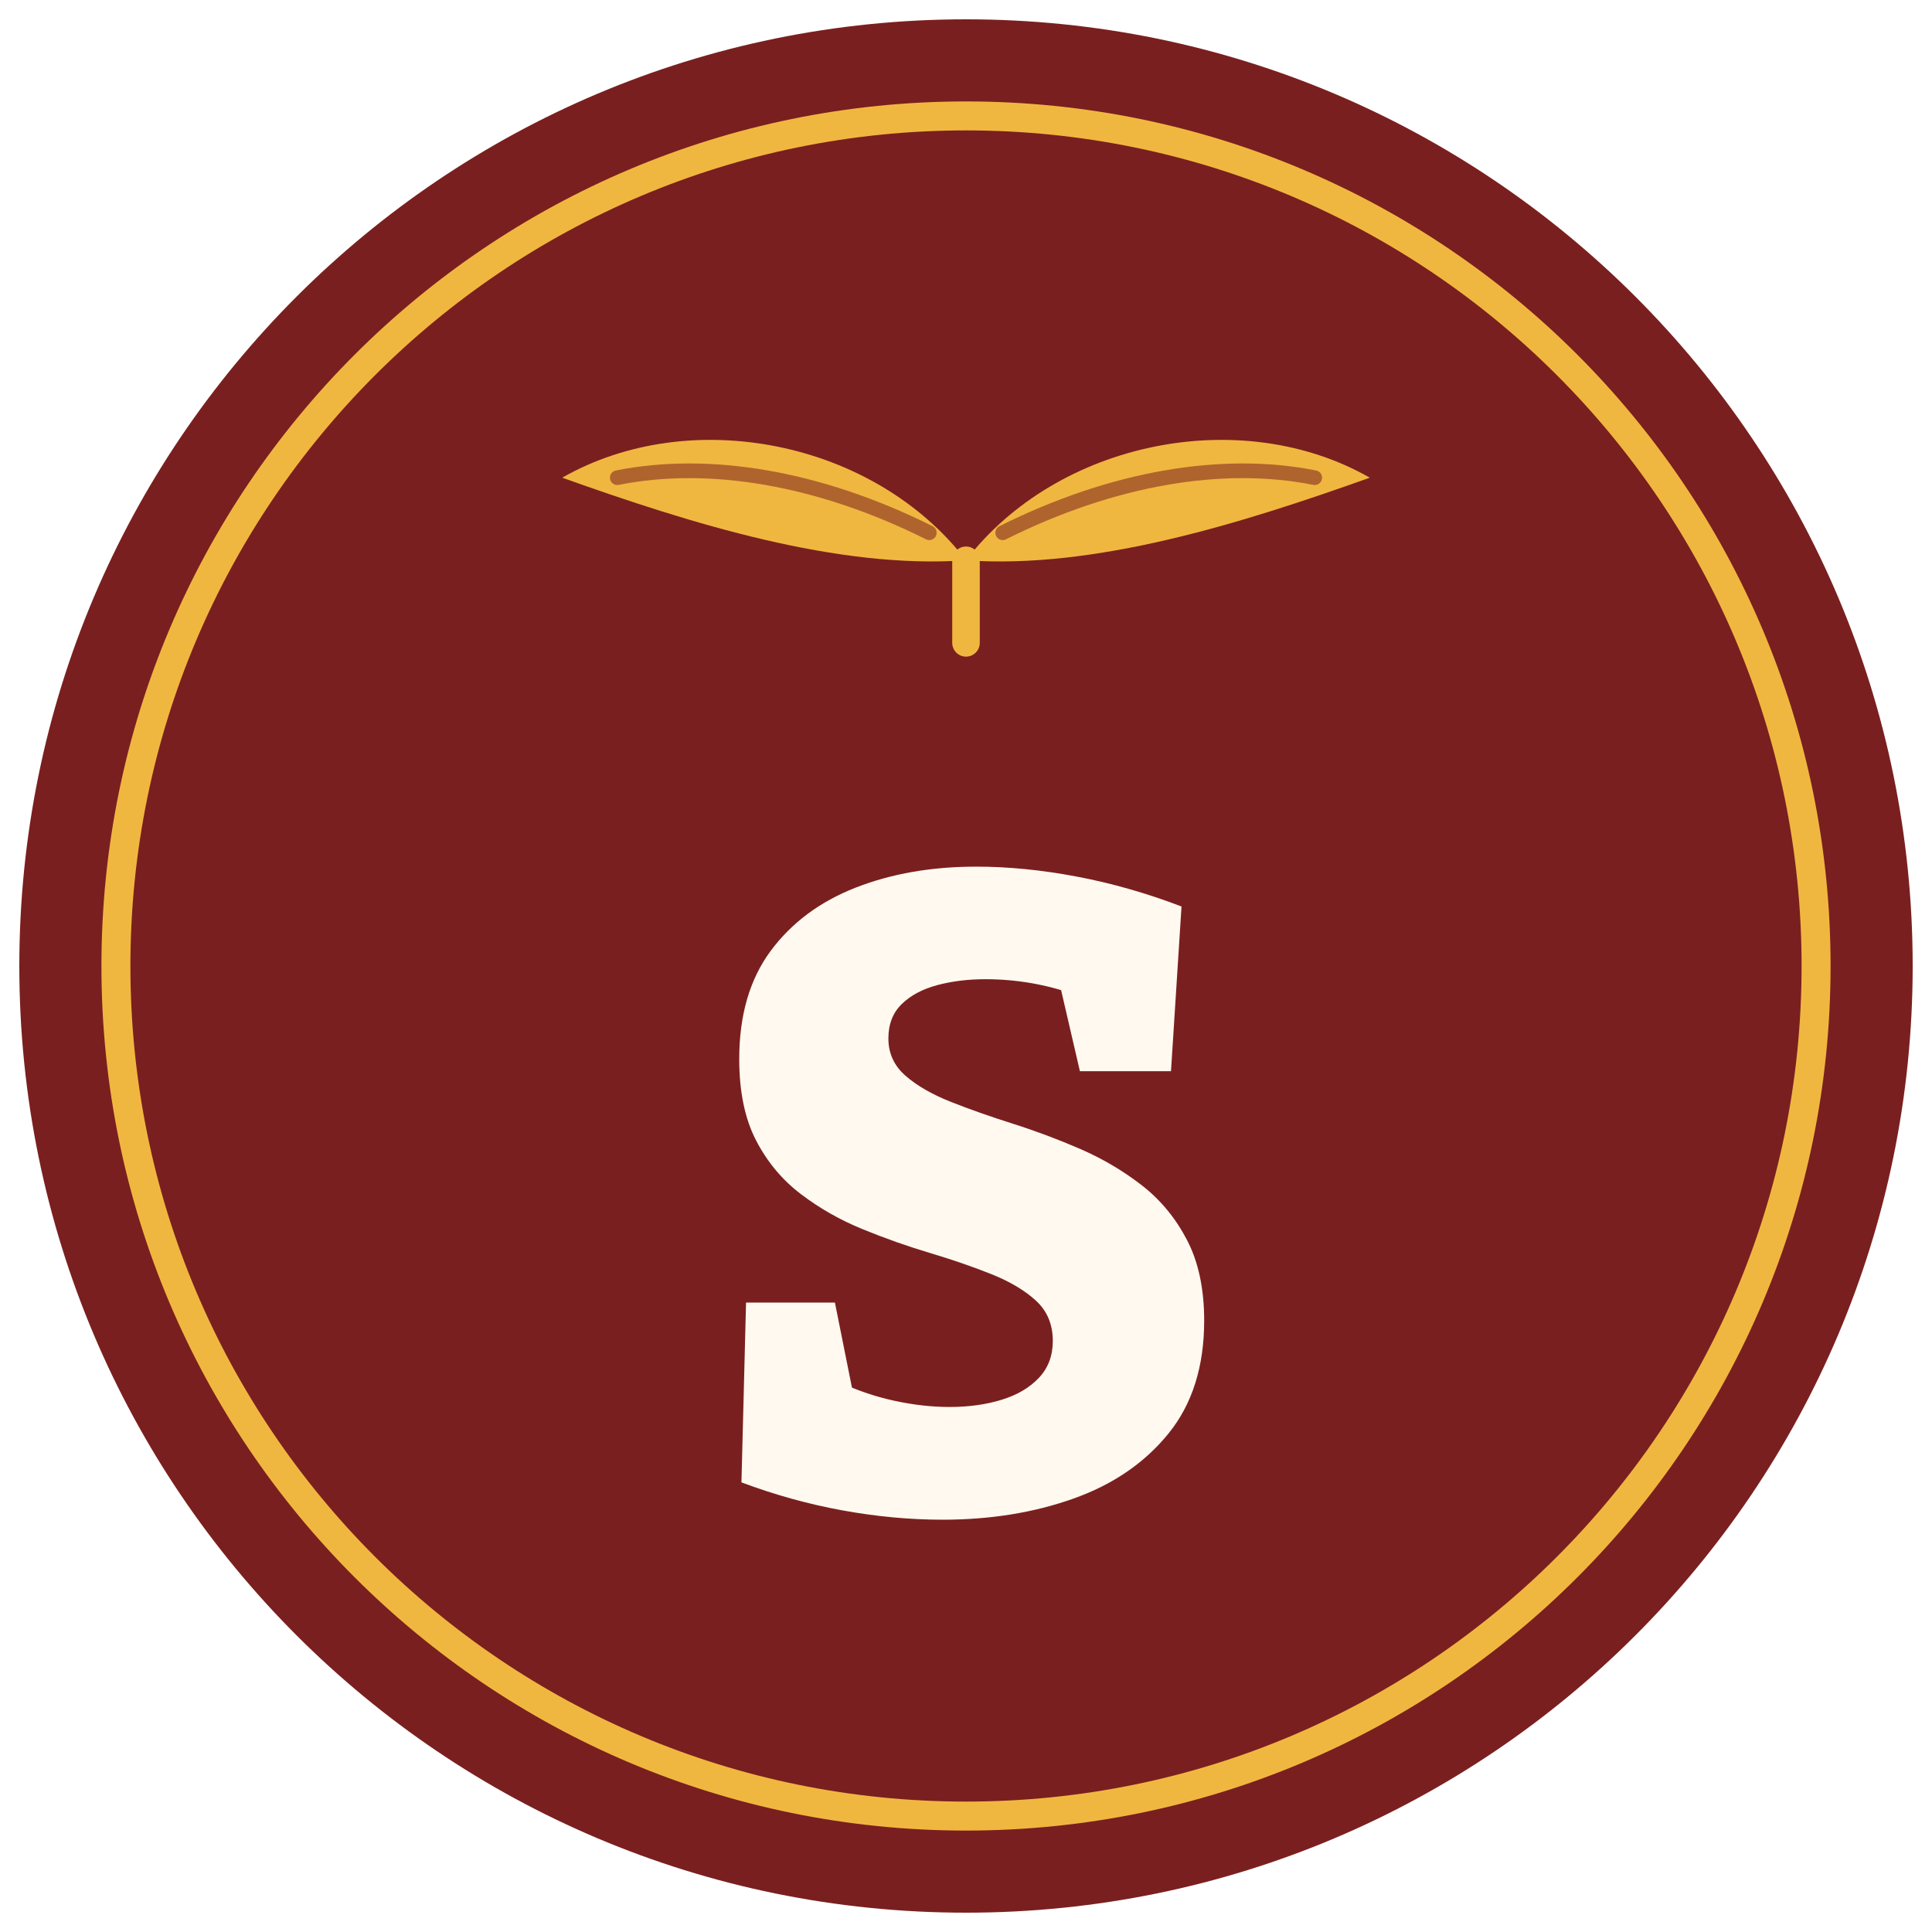
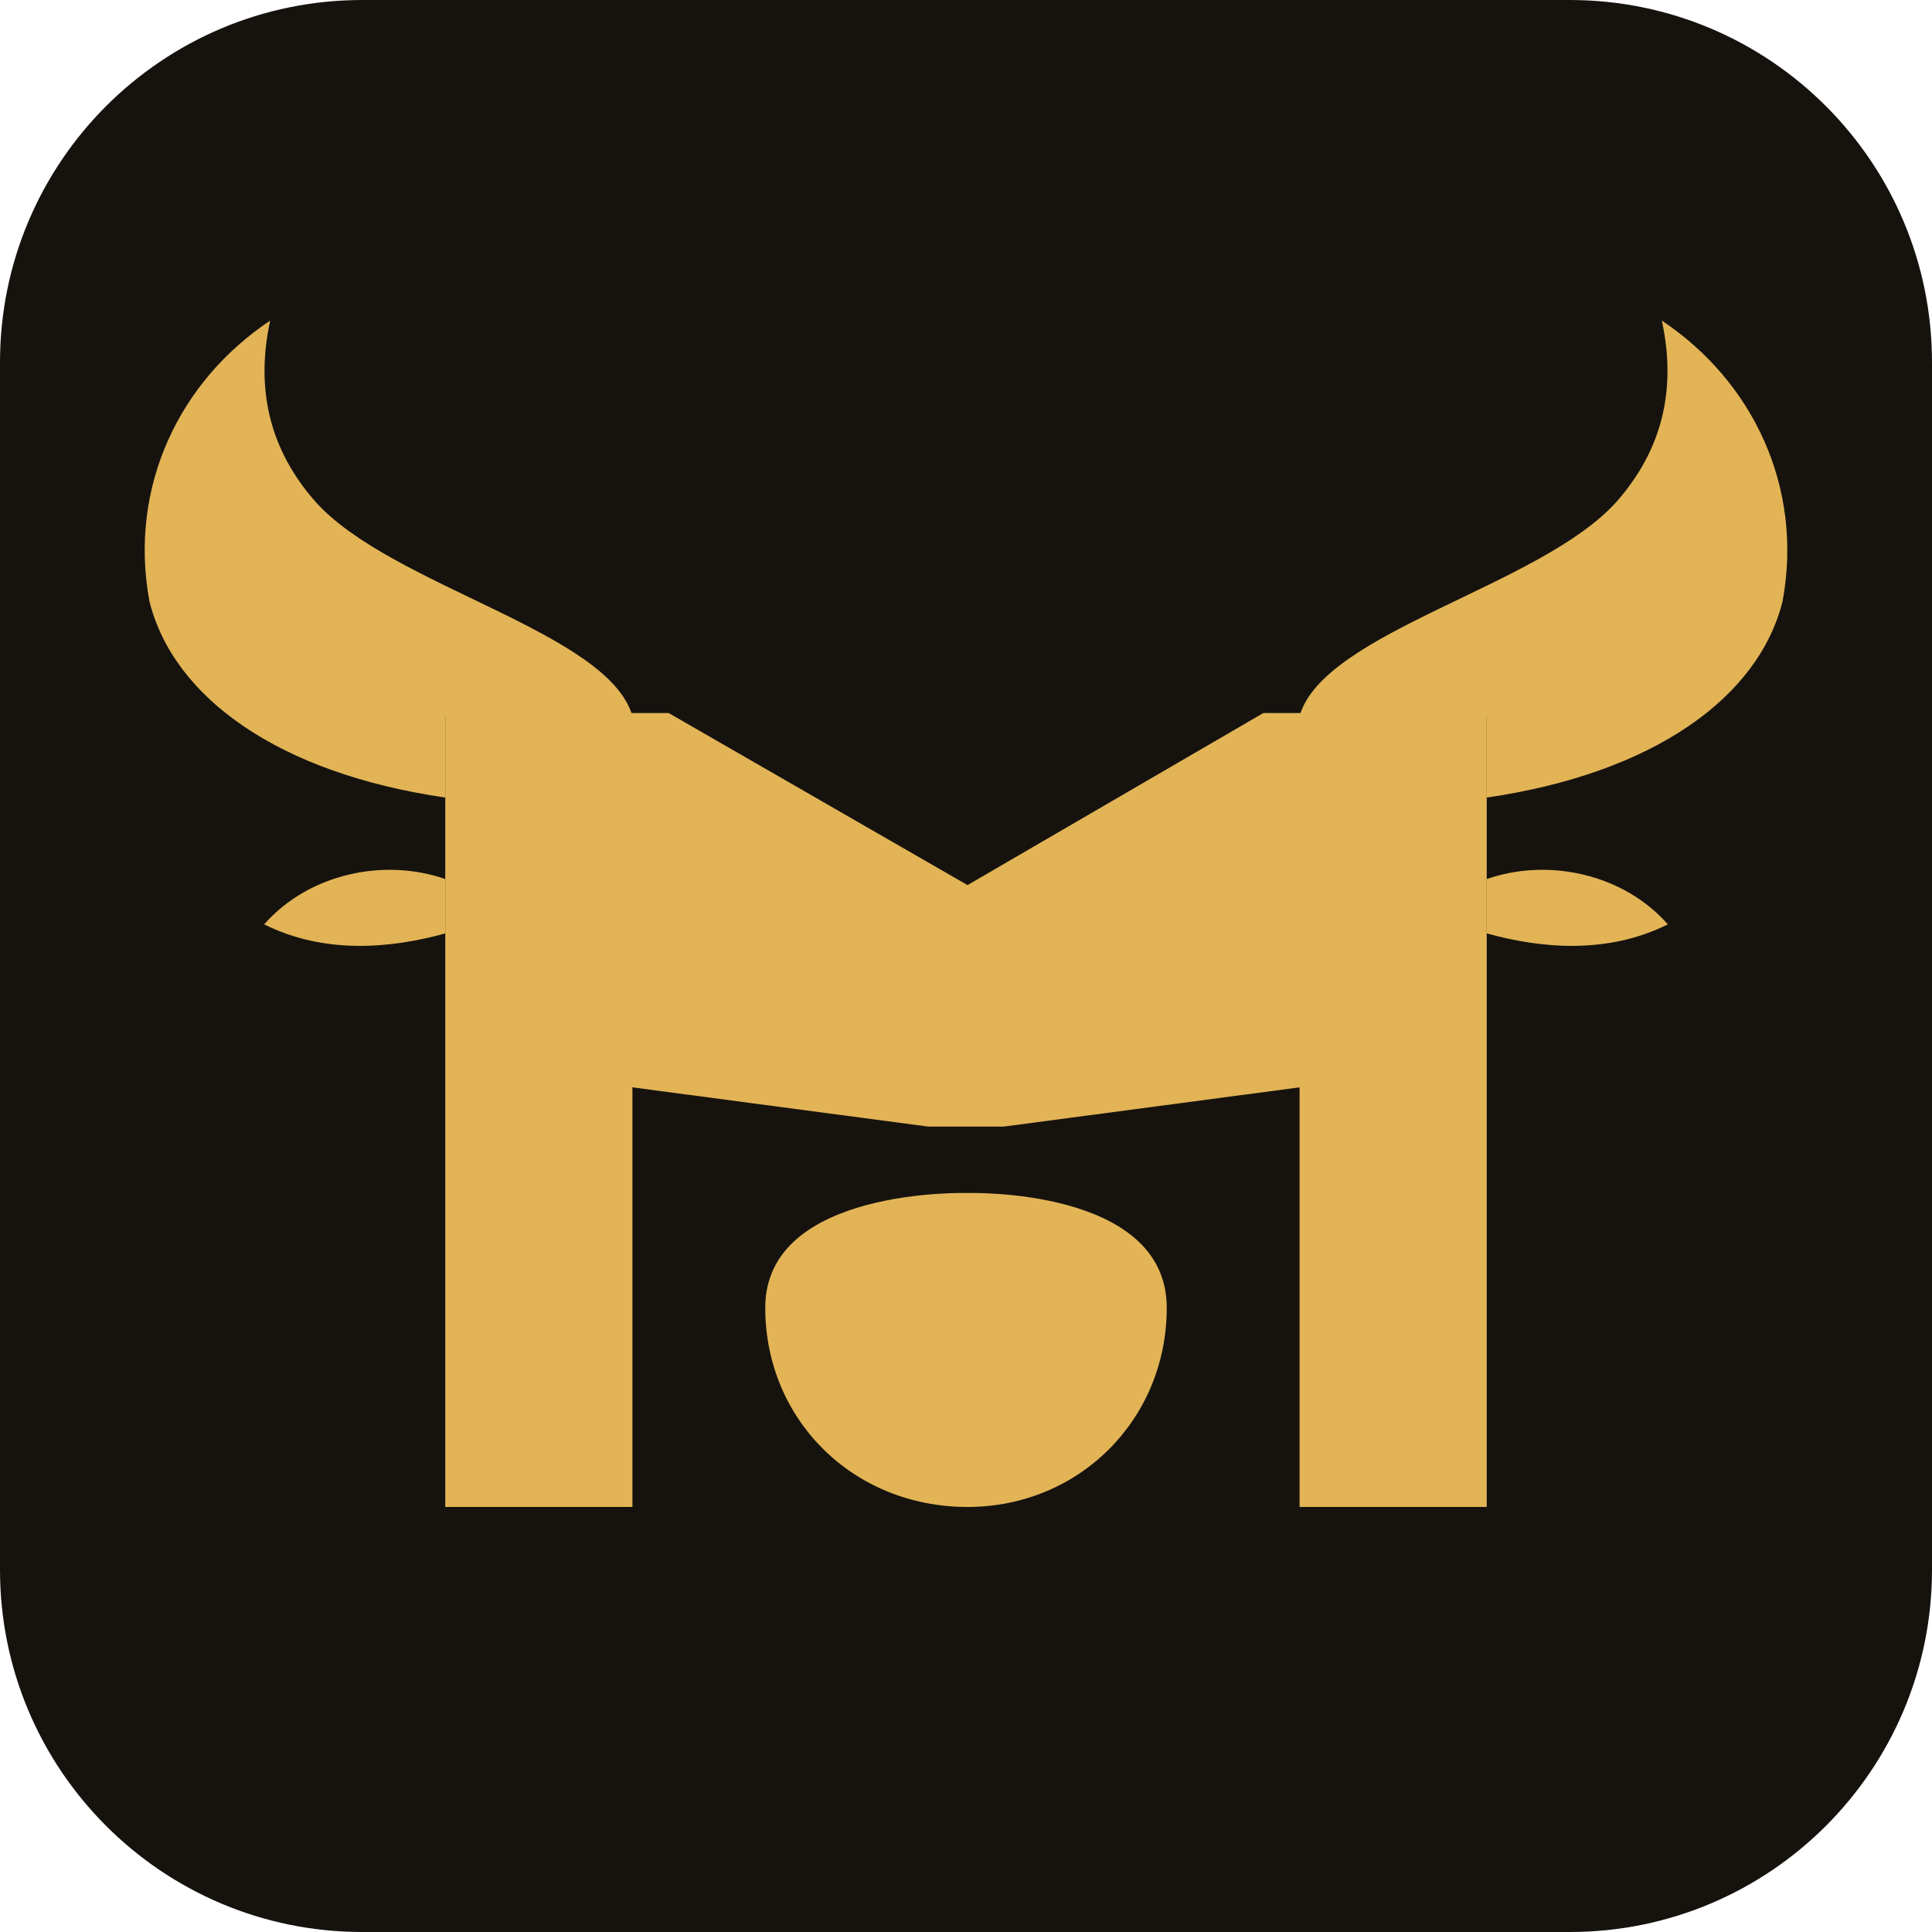
- <svg xmlns="http://www.w3.org/2000/svg" viewBox="0 0 200 200" width="200" height="200">
-   <circle cx="100" cy="100" r="98" fill="#7A1F1F" />
-   <circle cx="100" cy="100" r="88" fill="none" stroke="#F0B740" stroke-width="3" />
-   <path d="M100 58 C109.5 45.65 128.5 41.85 141.8 49.45 C128.5 54.2 113.3 58.95 100 58 Z" fill="#F0B740" />
-   <path d="M100 58 C90.5 45.65 71.5 41.85 58.2 49.45 C71.5 54.2 86.7 58.95 100 58 Z" fill="#F0B740" />
-   <path d="M103.8 55.15 C115.2 49.45 126.6 47.55 136.1 49.45 M96.2 55.15 C84.8 49.45 73.4 47.55 63.9 49.45" stroke="#7A1F1F" stroke-width="1.52" fill="none" stroke-linecap="round" opacity=".55" />
-   <path d="M100 58 L100 66.55" stroke="#F0B740" stroke-width="2.85" stroke-linecap="round" />
-   <path d="M91.965 107.501Q91.965 109.816 93.744 111.365Q95.522 112.913 98.428 114.063Q101.334 115.213 104.845 116.325Q108.356 117.437 111.822 118.939Q115.287 120.442 118.193 122.696Q121.099 124.95 122.877 128.362Q124.656 131.773 124.656 136.711Q124.656 143.825 120.976 148.379Q117.296 152.933 111.147 155.126Q104.999 157.319 97.577 157.319Q92.502 157.319 87.204 156.353Q81.907 155.387 76.755 153.455L77.23 134.84H86.43L88.607 145.711L87.151 143.182Q89.681 144.378 92.617 145.014Q95.553 145.65 98.313 145.65Q101.257 145.65 103.68 144.907Q106.103 144.163 107.544 142.637Q108.986 141.111 108.986 138.811Q108.986 136.251 107.245 134.648Q105.505 133.046 102.599 131.888Q99.694 130.731 96.228 129.696Q92.763 128.661 89.29 127.242Q85.817 125.824 82.911 123.616Q80.005 121.408 78.265 118.05Q76.525 114.692 76.525 109.632Q76.525 102.839 79.768 98.454Q83.011 94.069 88.569 91.891Q94.127 89.714 101.058 89.714Q106.011 89.714 111.454 90.741Q116.897 91.769 122.31 93.839L121.221 110.889H111.791L109.583 101.367L111.239 102.962Q109.108 102.18 106.754 101.773Q104.401 101.367 102.009 101.367Q99.325 101.367 97.025 101.98Q94.725 102.594 93.345 103.943Q91.965 105.293 91.965 107.501Z" fill="#FFF9EF" />
+ <svg xmlns="http://www.w3.org/2000/svg" viewBox="0 0 64 64" width="64" height="64" role="img" aria-label="SML">
+   <rect width="64" height="64" rx="12" fill="#16130F" />
+   <g transform="translate(14.75 49.92)">
+     <g fill="#E2B456">
+       <path d="M6.2 -26.2 C5.4 -29.0 -1.8 -30.5 -4.3 -33.3 C-5.8 -35.0 -6.3 -37.0 -5.8 -39.3 C-8.8 -37.3 -10.5 -33.8 -9.8 -30.0 C-9.0 -26.8 -5.5 -24.3 0.0 -23.5 L0.0 -26.2 Z" />
+       <path d="M28.3 -26.2 C29.1 -29.0 36.3 -30.5 38.8 -33.3 C40.3 -35.0 40.8 -37.0 40.3 -39.3 C43.3 -37.3 45.0 -33.8 44.3 -30.0 C43.5 -26.8 40.0 -24.3 34.5 -23.5 L34.5 -26.2 Z" />
+       <path d="M0.0 0.0 L0.0 -26.3 L7.4 -26.3 L17.3 -20.6 L27.1 -26.3 L34.5 -26.3 L34.5 0.0 L28.3 0.0 L28.3 -13.9 L18.5 -12.6 L16.0 -12.6 L6.2 -13.9 L6.2 0.0 Z" />
+       <path d="M0.0 -20.8 C-2.0 -21.5 -4.5 -21.0 -6.0 -19.3 C-4.0 -18.3 -1.8 -18.5 0.0 -19.0 Z" />
+       <path d="M34.5 -20.8 C36.5 -21.5 39.0 -21.0 40.5 -19.3 C38.5 -18.3 36.3 -18.5 34.5 -19.0 Z" />
+       <path d="M17.3 -10.4 C17.3 -10.4 10.6 -10.6 10.6 -6.6 C10.6 -2.9 13.5 0.0 17.3 0.0 C21.0 0.0 23.9 -2.9 23.9 -6.6 C23.9 -10.6 17.3 -10.4 17.3 -10.4 Z" />
+     </g>
+   </g>
</svg>
